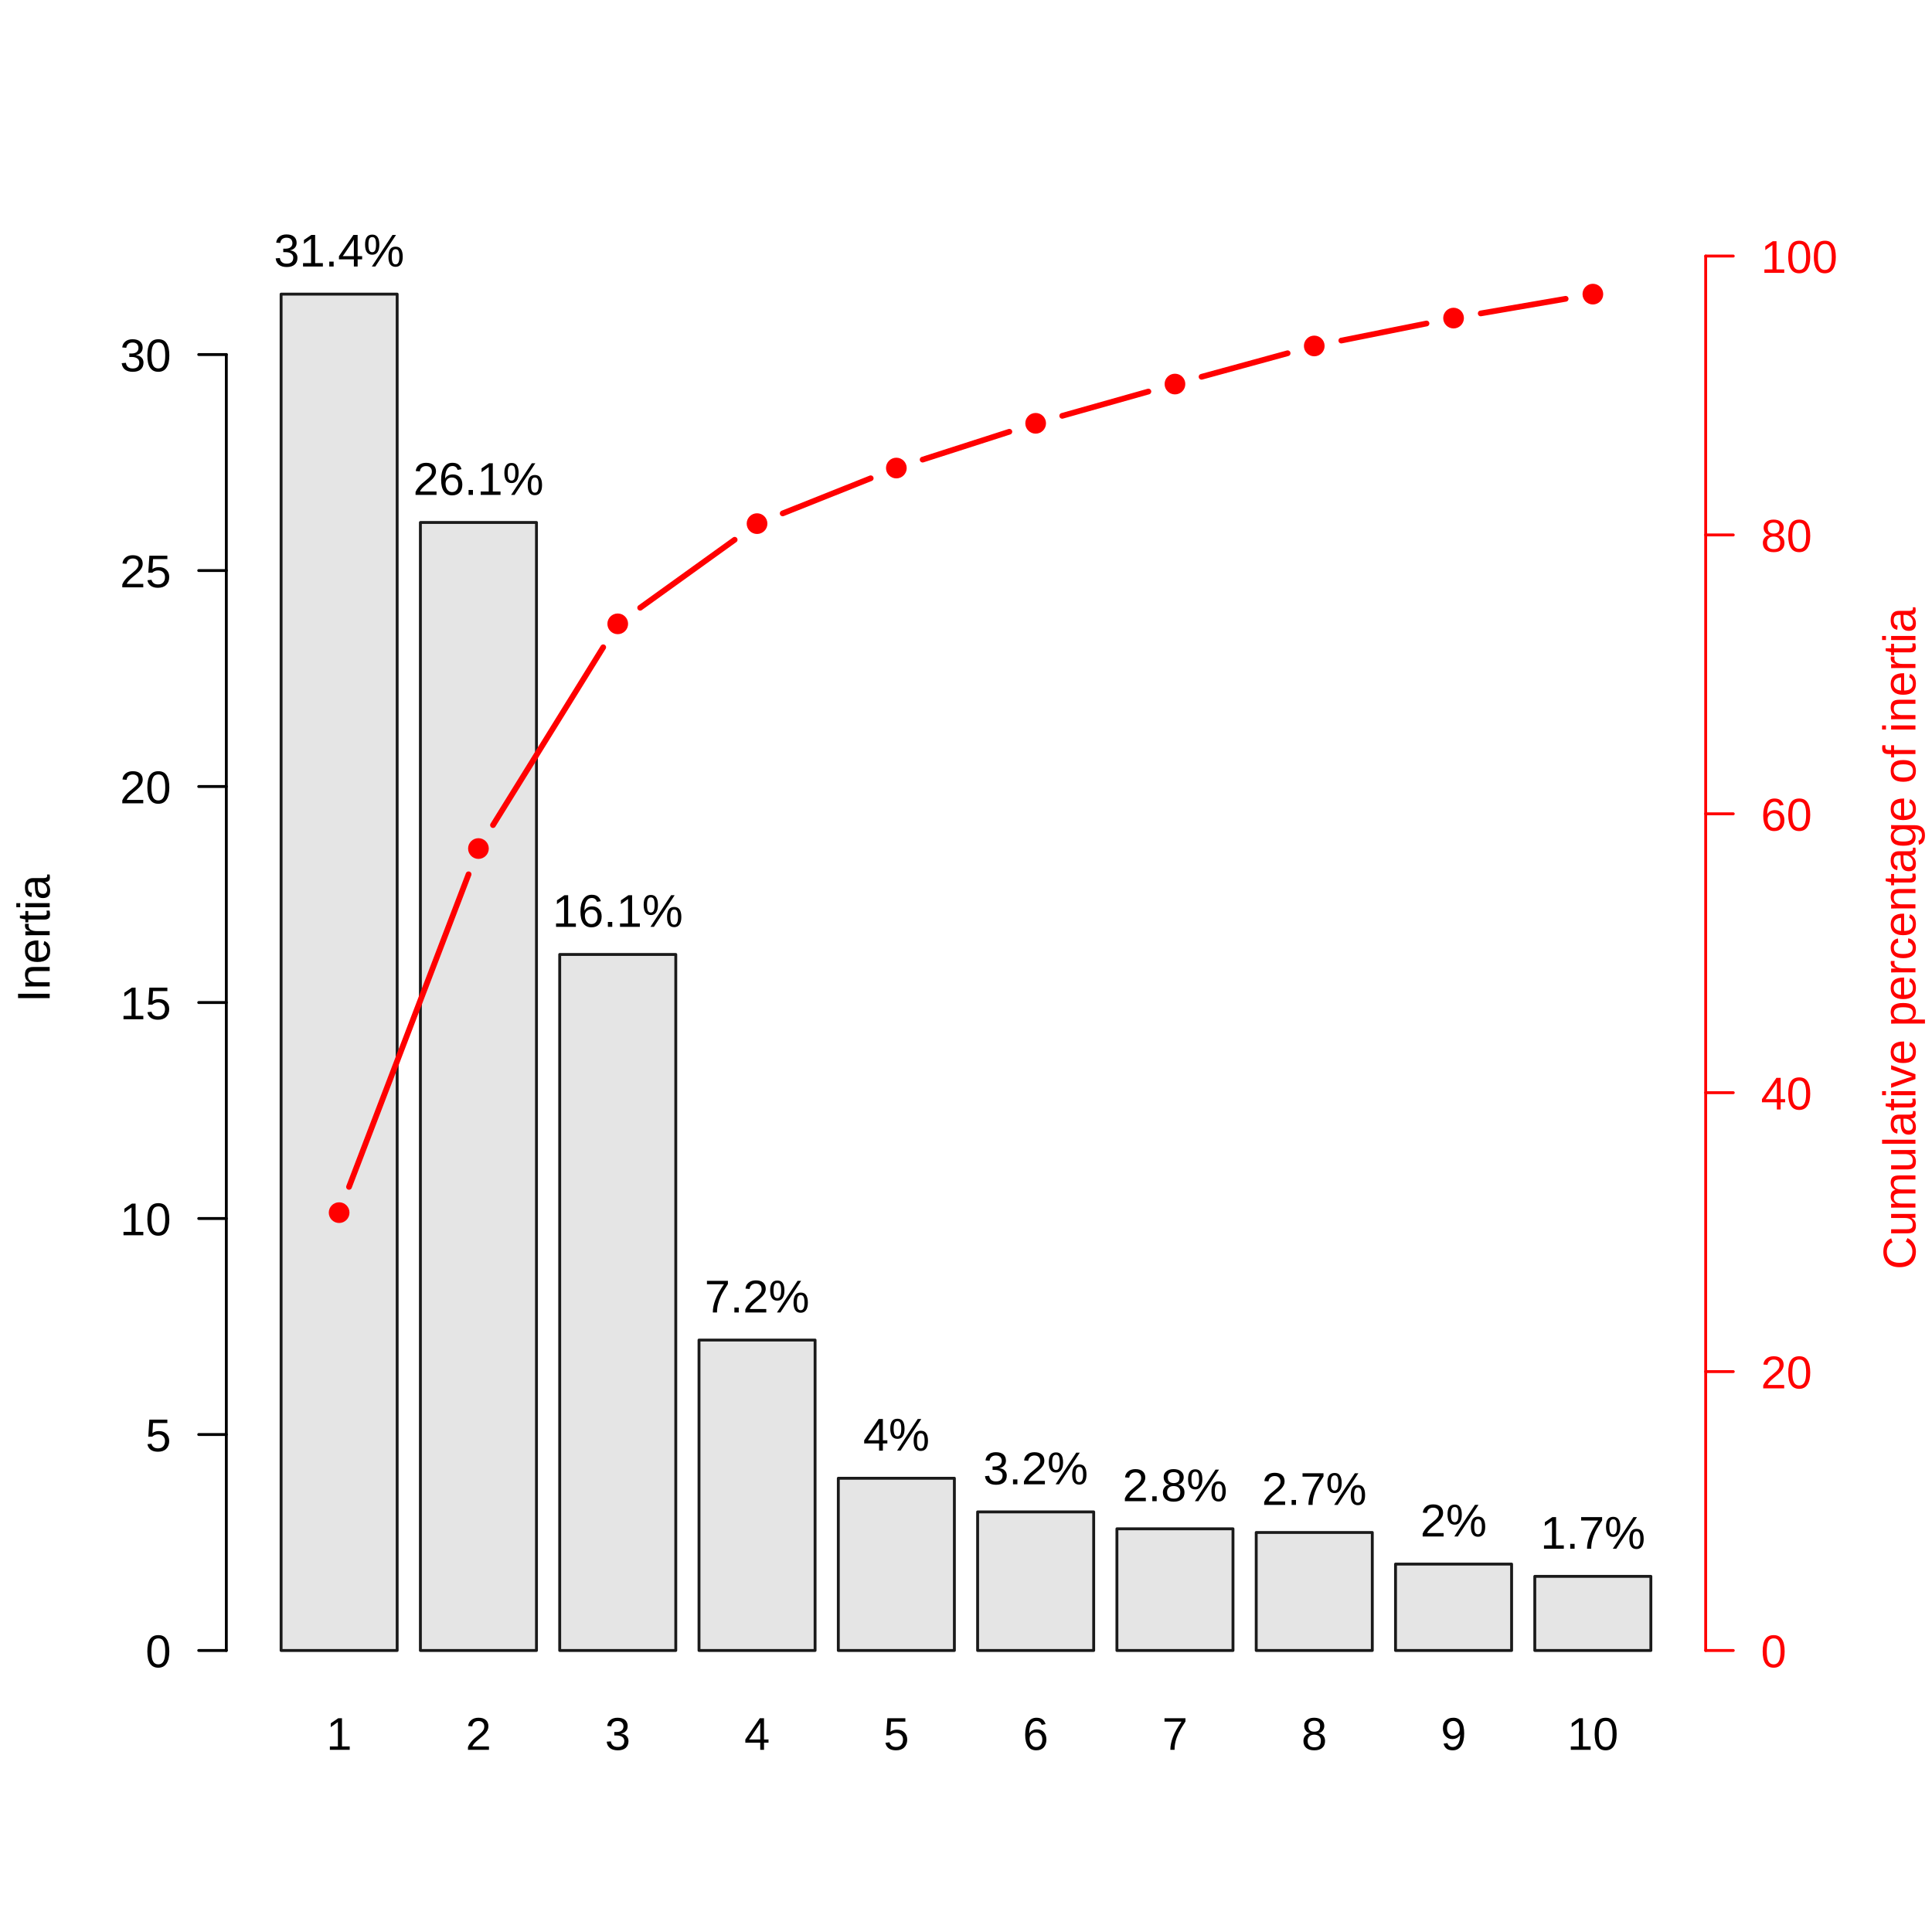
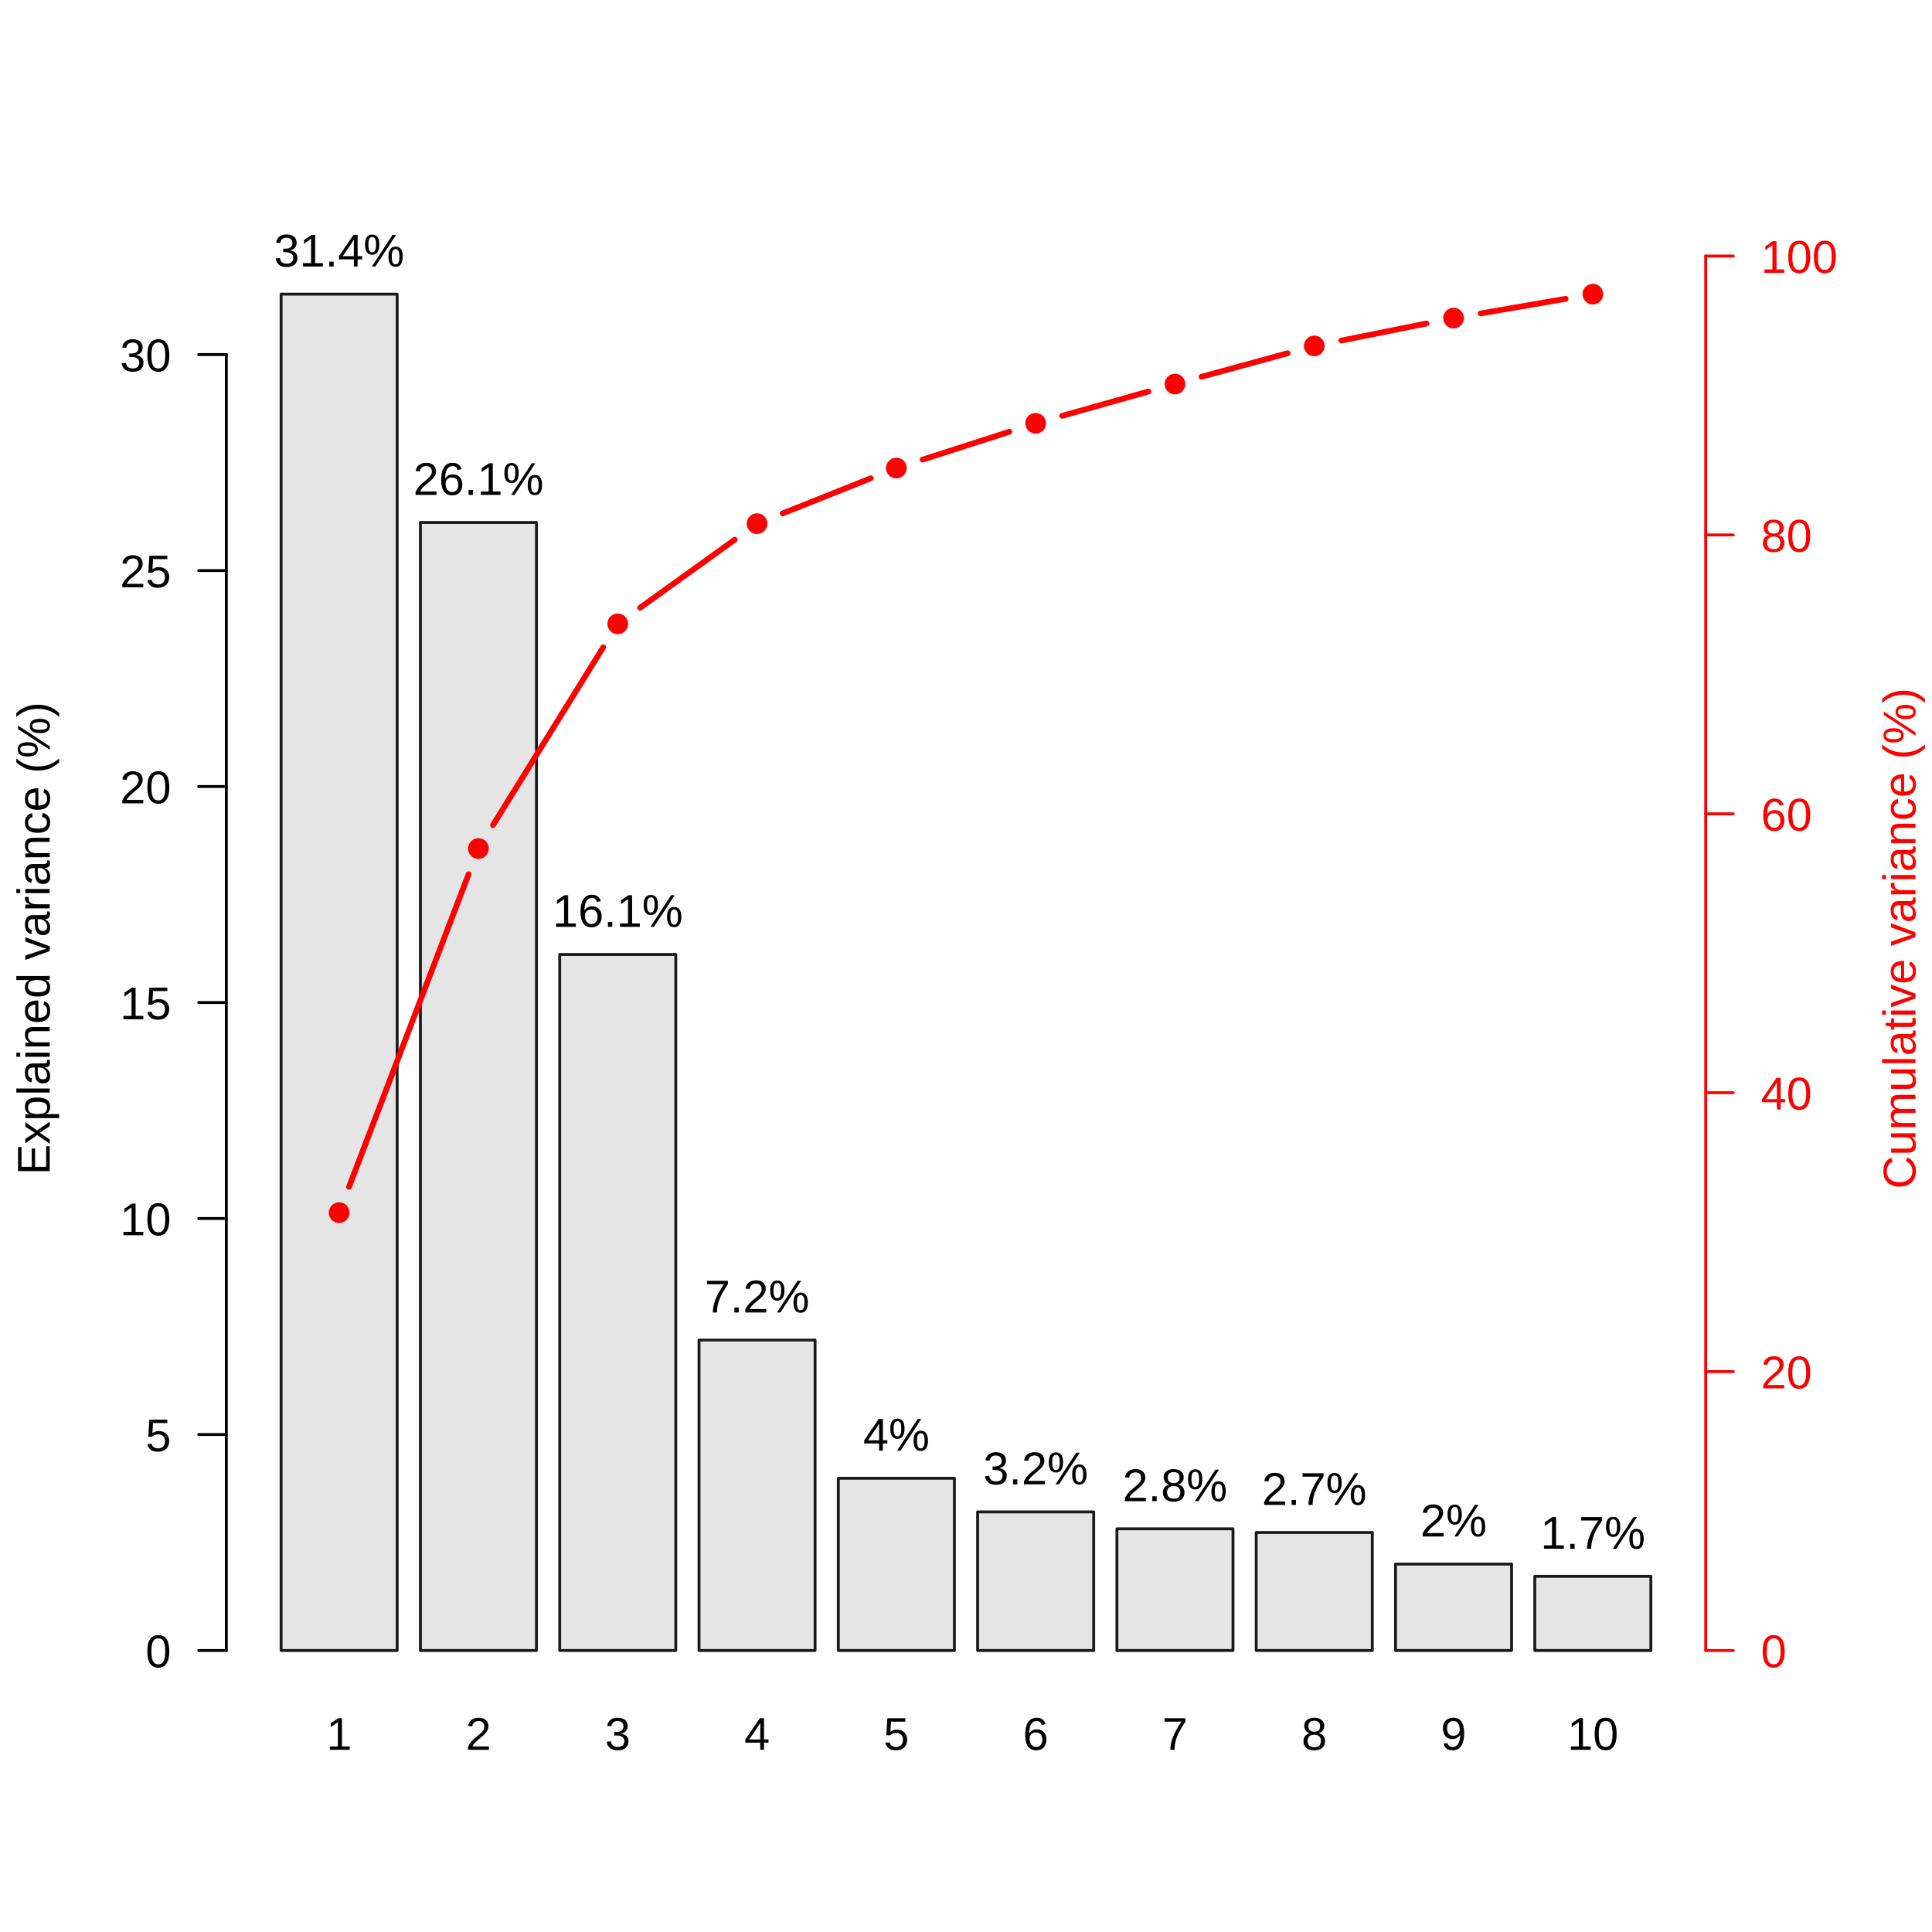
<svg xmlns="http://www.w3.org/2000/svg" class="svglite" width="504.00pt" height="504.00pt" viewBox="0 0 504.00 504.00">
  <defs>
    <style type="text/css">
    .svglite line, .svglite polyline, .svglite polygon, .svglite path, .svglite rect, .svglite circle {
      fill: none;
      stroke: #000000;
      stroke-linecap: round;
      stroke-linejoin: round;
      stroke-miterlimit: 10.00;
    }
    .svglite text {
      white-space: pre;
    }
  </style>
  </defs>
  <rect width="100%" height="100%" style="stroke: none; fill: #FFFFFF;" />
  <defs>
    <clipPath id="cpMC4wMHw1MDQuMDB8MC4wMHw1MDQuMDA=">
      <rect x="0.00" y="0.00" width="504.00" height="504.00" />
    </clipPath>
  </defs>
  <g clip-path="url(#cpMC4wMHw1MDQuMDB8MC4wMHw1MDQuMDA=)">
    <rect x="73.33" y="76.73" width="30.28" height="353.83" style="stroke-width: 0.75; stroke: #1A1A1A; fill: #E5E5E5;" />
    <rect x="109.67" y="136.30" width="30.28" height="294.26" style="stroke-width: 0.75; stroke: #1A1A1A; fill: #E5E5E5;" />
    <rect x="146.01" y="248.99" width="30.28" height="181.57" style="stroke-width: 0.75; stroke: #1A1A1A; fill: #E5E5E5;" />
    <rect x="182.35" y="349.58" width="30.28" height="80.98" style="stroke-width: 0.75; stroke: #1A1A1A; fill: #E5E5E5;" />
    <rect x="218.69" y="385.63" width="30.28" height="44.93" style="stroke-width: 0.75; stroke: #1A1A1A; fill: #E5E5E5;" />
    <rect x="255.03" y="394.41" width="30.28" height="36.15" style="stroke-width: 0.75; stroke: #1A1A1A; fill: #E5E5E5;" />
    <rect x="291.37" y="398.82" width="30.28" height="31.74" style="stroke-width: 0.75; stroke: #1A1A1A; fill: #E5E5E5;" />
    <rect x="327.71" y="399.78" width="30.28" height="30.78" style="stroke-width: 0.75; stroke: #1A1A1A; fill: #E5E5E5;" />
    <rect x="364.05" y="408.02" width="30.28" height="22.54" style="stroke-width: 0.75; stroke: #1A1A1A; fill: #E5E5E5;" />
    <rect x="400.38" y="411.22" width="30.28" height="19.34" style="stroke-width: 0.75; stroke: #1A1A1A; fill: #E5E5E5;" />
    <text x="88.47" y="456.48" text-anchor="middle" style="font-size: 12.00px; font-family: &quot;Arial&quot;;" textLength="7.64px" lengthAdjust="spacingAndGlyphs">1</text>
    <text x="124.81" y="456.48" text-anchor="middle" style="font-size: 12.00px; font-family: &quot;Arial&quot;;" textLength="7.64px" lengthAdjust="spacingAndGlyphs">2</text>
    <text x="161.15" y="456.48" text-anchor="middle" style="font-size: 12.00px; font-family: &quot;Arial&quot;;" textLength="7.64px" lengthAdjust="spacingAndGlyphs">3</text>
    <text x="197.49" y="456.48" text-anchor="middle" style="font-size: 12.00px; font-family: &quot;Arial&quot;;" textLength="7.64px" lengthAdjust="spacingAndGlyphs">4</text>
    <text x="233.83" y="456.48" text-anchor="middle" style="font-size: 12.00px; font-family: &quot;Arial&quot;;" textLength="7.64px" lengthAdjust="spacingAndGlyphs">5</text>
    <text x="270.17" y="456.48" text-anchor="middle" style="font-size: 12.00px; font-family: &quot;Arial&quot;;" textLength="7.64px" lengthAdjust="spacingAndGlyphs">6</text>
    <text x="306.51" y="456.48" text-anchor="middle" style="font-size: 12.00px; font-family: &quot;Arial&quot;;" textLength="7.64px" lengthAdjust="spacingAndGlyphs">7</text>
    <text x="342.85" y="456.48" text-anchor="middle" style="font-size: 12.00px; font-family: &quot;Arial&quot;;" textLength="7.64px" lengthAdjust="spacingAndGlyphs">8</text>
    <text x="379.19" y="456.48" text-anchor="middle" style="font-size: 12.00px; font-family: &quot;Arial&quot;;" textLength="7.64px" lengthAdjust="spacingAndGlyphs">9</text>
    <text x="415.53" y="456.48" text-anchor="middle" style="font-size: 12.00px; font-family: &quot;Arial&quot;;" textLength="15.28px" lengthAdjust="spacingAndGlyphs">10</text>
-     <text transform="translate(12.96,244.80) rotate(-90)" text-anchor="middle" style="font-size: 12.00px; font-family: &quot;Arial&quot;;" textLength="38.87px" lengthAdjust="spacingAndGlyphs">Inertia</text>
+     <text transform="translate(12.96,244.80) rotate(-90)" text-anchor="middle" style="font-size: 12.00px; font-family: &quot;Arial&quot;;" textLength="139.03px" lengthAdjust="spacingAndGlyphs">Explained variance (%)</text>
    <line x1="59.04" y1="430.56" x2="59.04" y2="92.49" style="stroke-width: 0.75;" />
    <line x1="59.04" y1="430.56" x2="51.84" y2="430.56" style="stroke-width: 0.75;" />
    <line x1="59.04" y1="374.22" x2="51.84" y2="374.22" style="stroke-width: 0.75;" />
    <line x1="59.04" y1="317.87" x2="51.84" y2="317.87" style="stroke-width: 0.75;" />
    <line x1="59.04" y1="261.53" x2="51.84" y2="261.53" style="stroke-width: 0.75;" />
    <line x1="59.04" y1="205.18" x2="51.84" y2="205.18" style="stroke-width: 0.75;" />
    <line x1="59.04" y1="148.84" x2="51.84" y2="148.84" style="stroke-width: 0.75;" />
    <line x1="59.04" y1="92.49" x2="51.84" y2="92.49" style="stroke-width: 0.75;" />
    <text x="44.64" y="434.93" text-anchor="end" style="font-size: 12.00px; font-family: &quot;Arial&quot;;" textLength="7.64px" lengthAdjust="spacingAndGlyphs">0</text>
    <text x="44.64" y="378.59" text-anchor="end" style="font-size: 12.00px; font-family: &quot;Arial&quot;;" textLength="7.64px" lengthAdjust="spacingAndGlyphs">5</text>
    <text x="44.64" y="322.24" text-anchor="end" style="font-size: 12.00px; font-family: &quot;Arial&quot;;" textLength="15.28px" lengthAdjust="spacingAndGlyphs">10</text>
    <text x="44.64" y="265.90" text-anchor="end" style="font-size: 12.00px; font-family: &quot;Arial&quot;;" textLength="15.28px" lengthAdjust="spacingAndGlyphs">15</text>
    <text x="44.64" y="209.56" text-anchor="end" style="font-size: 12.00px; font-family: &quot;Arial&quot;;" textLength="15.28px" lengthAdjust="spacingAndGlyphs">20</text>
    <text x="44.64" y="153.21" text-anchor="end" style="font-size: 12.00px; font-family: &quot;Arial&quot;;" textLength="15.28px" lengthAdjust="spacingAndGlyphs">25</text>
    <text x="44.64" y="96.87" text-anchor="end" style="font-size: 12.00px; font-family: &quot;Arial&quot;;" textLength="15.28px" lengthAdjust="spacingAndGlyphs">30</text>
  </g>
  <defs>
    <clipPath id="cpNTkuMDR8NDQ0Ljk2fDU5LjA0fDQzMC41Ng==">
      <rect x="59.04" y="59.04" width="385.92" height="371.52" />
    </clipPath>
  </defs>
  <g clip-path="url(#cpNTkuMDR8NDQ0Ljk2fDU5LjA0fDQzMC41Ng==)">
    <text x="88.47" y="69.53" text-anchor="middle" style="font-size: 12.00px; font-family: &quot;Arial&quot;;" textLength="38.14px" lengthAdjust="spacingAndGlyphs">31.4%</text>
    <text x="124.81" y="129.10" text-anchor="middle" style="font-size: 12.00px; font-family: &quot;Arial&quot;;" textLength="38.14px" lengthAdjust="spacingAndGlyphs">26.1%</text>
    <text x="161.15" y="241.79" text-anchor="middle" style="font-size: 12.00px; font-family: &quot;Arial&quot;;" textLength="38.14px" lengthAdjust="spacingAndGlyphs">16.1%</text>
    <text x="197.49" y="342.38" text-anchor="middle" style="font-size: 12.00px; font-family: &quot;Arial&quot;;" textLength="30.50px" lengthAdjust="spacingAndGlyphs">7.2%</text>
    <text x="233.83" y="378.43" text-anchor="middle" style="font-size: 12.00px; font-family: &quot;Arial&quot;;" textLength="19.04px" lengthAdjust="spacingAndGlyphs">4%</text>
    <text x="270.17" y="387.21" text-anchor="middle" style="font-size: 12.00px; font-family: &quot;Arial&quot;;" textLength="30.50px" lengthAdjust="spacingAndGlyphs">3.2%</text>
    <text x="306.51" y="391.62" text-anchor="middle" style="font-size: 12.00px; font-family: &quot;Arial&quot;;" textLength="30.50px" lengthAdjust="spacingAndGlyphs">2.8%</text>
    <text x="342.85" y="392.58" text-anchor="middle" style="font-size: 12.00px; font-family: &quot;Arial&quot;;" textLength="30.50px" lengthAdjust="spacingAndGlyphs">2.7%</text>
    <text x="379.19" y="400.82" text-anchor="middle" style="font-size: 12.00px; font-family: &quot;Arial&quot;;" textLength="19.04px" lengthAdjust="spacingAndGlyphs">2%</text>
    <text x="415.53" y="404.02" text-anchor="middle" style="font-size: 12.00px; font-family: &quot;Arial&quot;;" textLength="30.50px" lengthAdjust="spacingAndGlyphs">1.7%</text>
    <line x1="91.05" y1="309.62" x2="122.24" y2="228.08" style="stroke-width: 1.50; stroke: #FF0000;" />
    <line x1="128.61" y1="215.24" x2="157.36" y2="168.86" style="stroke-width: 1.50; stroke: #FF0000;" />
    <line x1="167.00" y1="158.54" x2="191.65" y2="140.81" style="stroke-width: 1.50; stroke: #FF0000;" />
    <line x1="204.18" y1="133.93" x2="227.14" y2="124.77" style="stroke-width: 1.50; stroke: #FF0000;" />
    <line x1="240.69" y1="119.90" x2="263.31" y2="112.63" style="stroke-width: 1.50; stroke: #FF0000;" />
    <line x1="277.10" y1="108.48" x2="299.58" y2="102.14" style="stroke-width: 1.50; stroke: #FF0000;" />
    <line x1="313.45" y1="98.29" x2="335.90" y2="92.15" style="stroke-width: 1.50; stroke: #FF0000;" />
    <line x1="349.91" y1="88.84" x2="372.13" y2="84.39" style="stroke-width: 1.50; stroke: #FF0000;" />
    <line x1="386.28" y1="81.76" x2="408.43" y2="77.95" style="stroke-width: 1.50; stroke: #FF0000;" />
    <circle cx="88.47" cy="316.34" r="2.70" style="stroke-width: 1.50; stroke: none; fill: #FF0000;" />
    <circle cx="124.81" cy="221.36" r="2.70" style="stroke-width: 1.50; stroke: none; fill: #FF0000;" />
    <circle cx="161.15" cy="162.74" r="2.70" style="stroke-width: 1.50; stroke: none; fill: #FF0000;" />
    <circle cx="197.49" cy="136.60" r="2.70" style="stroke-width: 1.50; stroke: none; fill: #FF0000;" />
    <circle cx="233.83" cy="122.10" r="2.70" style="stroke-width: 1.50; stroke: none; fill: #FF0000;" />
    <circle cx="270.17" cy="110.43" r="2.70" style="stroke-width: 1.50; stroke: none; fill: #FF0000;" />
    <circle cx="306.51" cy="100.19" r="2.70" style="stroke-width: 1.50; stroke: none; fill: #FF0000;" />
    <circle cx="342.85" cy="90.25" r="2.70" style="stroke-width: 1.50; stroke: none; fill: #FF0000;" />
    <circle cx="379.19" cy="82.98" r="2.70" style="stroke-width: 1.50; stroke: none; fill: #FF0000;" />
    <circle cx="415.53" cy="76.73" r="2.70" style="stroke-width: 1.50; stroke: none; fill: #FF0000;" />
  </g>
  <g clip-path="url(#cpMC4wMHw1MDQuMDB8MC4wMHw1MDQuMDA=)">
    <line x1="444.96" y1="430.56" x2="444.96" y2="66.80" style="stroke-width: 0.75; stroke: #FF0000;" />
    <line x1="444.96" y1="430.56" x2="452.16" y2="430.56" style="stroke-width: 0.75; stroke: #FF0000;" />
    <line x1="444.96" y1="357.81" x2="452.16" y2="357.81" style="stroke-width: 0.75; stroke: #FF0000;" />
    <line x1="444.96" y1="285.05" x2="452.16" y2="285.05" style="stroke-width: 0.75; stroke: #FF0000;" />
    <line x1="444.96" y1="212.30" x2="452.16" y2="212.30" style="stroke-width: 0.75; stroke: #FF0000;" />
    <line x1="444.96" y1="139.55" x2="452.16" y2="139.55" style="stroke-width: 0.75; stroke: #FF0000;" />
    <line x1="444.96" y1="66.80" x2="452.16" y2="66.80" style="stroke-width: 0.75; stroke: #FF0000;" />
    <text x="459.36" y="434.93" style="font-size: 12.00px;fill: #FF0000; font-family: &quot;Arial&quot;;" textLength="7.64px" lengthAdjust="spacingAndGlyphs">0</text>
    <text x="459.36" y="362.18" style="font-size: 12.00px;fill: #FF0000; font-family: &quot;Arial&quot;;" textLength="15.28px" lengthAdjust="spacingAndGlyphs">20</text>
    <text x="459.36" y="289.43" style="font-size: 12.00px;fill: #FF0000; font-family: &quot;Arial&quot;;" textLength="15.28px" lengthAdjust="spacingAndGlyphs">40</text>
    <text x="459.36" y="216.68" style="font-size: 12.00px;fill: #FF0000; font-family: &quot;Arial&quot;;" textLength="15.28px" lengthAdjust="spacingAndGlyphs">60</text>
    <text x="459.36" y="143.92" style="font-size: 12.00px;fill: #FF0000; font-family: &quot;Arial&quot;;" textLength="15.28px" lengthAdjust="spacingAndGlyphs">80</text>
    <text x="459.36" y="71.17" style="font-size: 12.00px;fill: #FF0000; font-family: &quot;Arial&quot;;" textLength="22.92px" lengthAdjust="spacingAndGlyphs">100</text>
-     <text transform="translate(499.68,244.80) rotate(-90)" text-anchor="middle" style="font-size: 12.00px;fill: #FF0000; font-family: &quot;Arial&quot;;" textLength="198.55px" lengthAdjust="spacingAndGlyphs">Cumulative percentage of inertia</text>
+     <text transform="translate(499.68,244.80) rotate(-90)" text-anchor="middle" style="font-size: 12.00px;fill: #FF0000; font-family: &quot;Arial&quot;;" textLength="148.61px" lengthAdjust="spacingAndGlyphs">Cumulative variance (%)</text>
  </g>
</svg>
